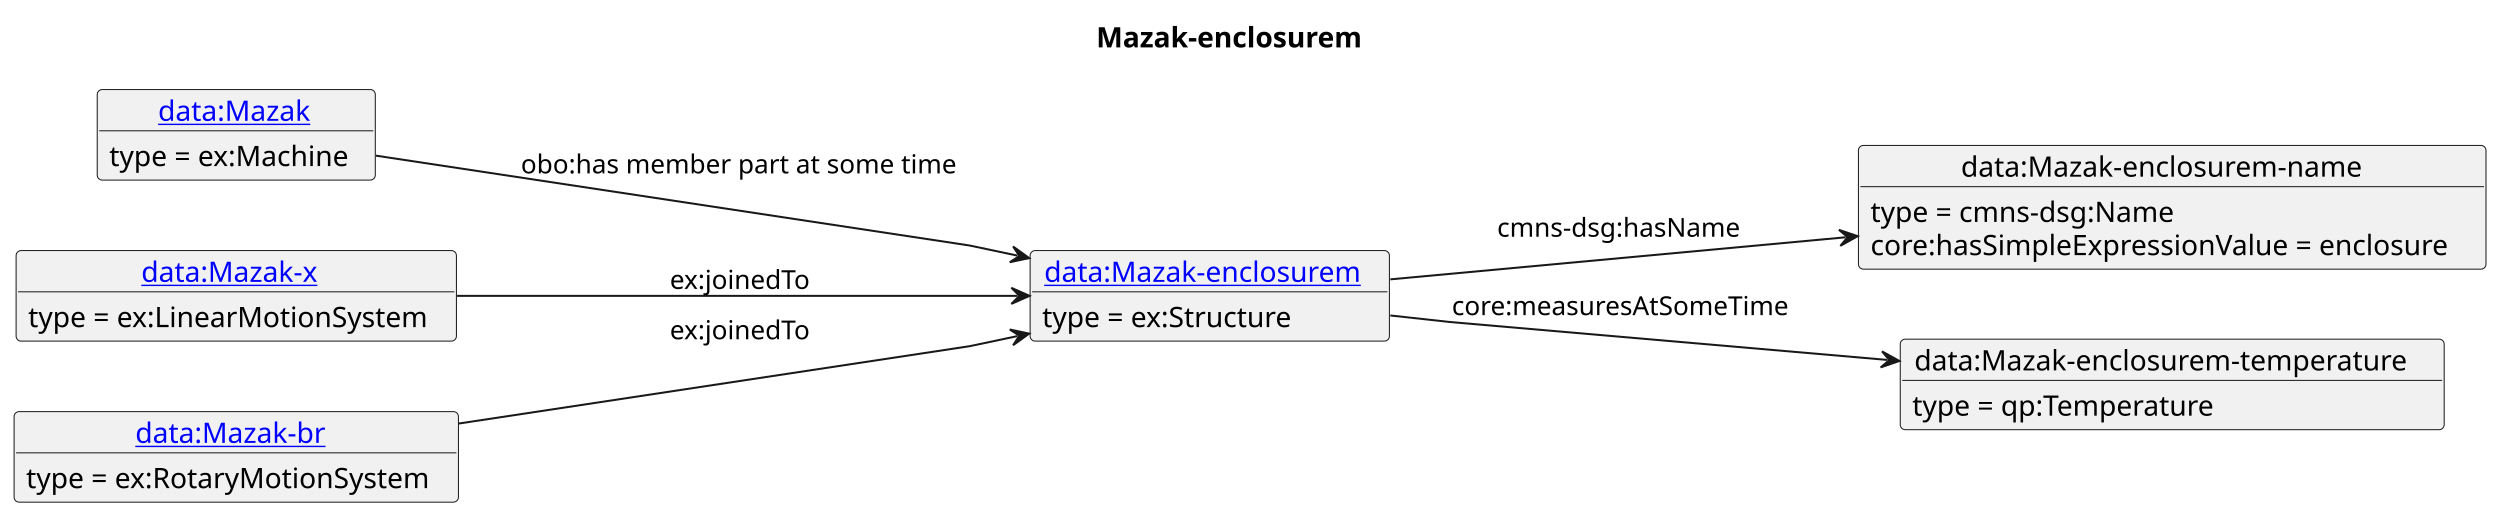
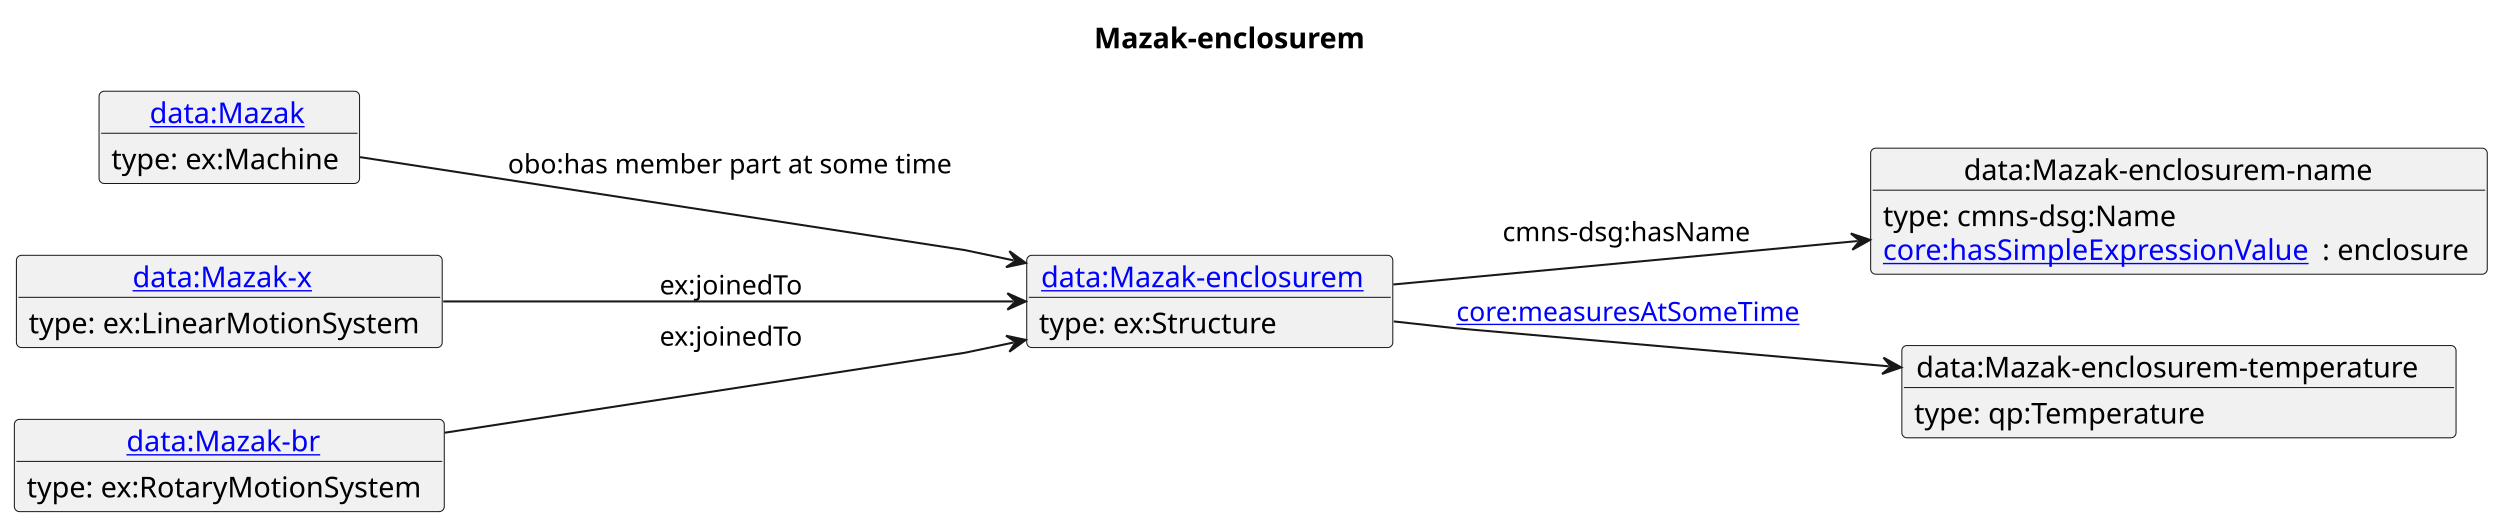
- <svg xmlns="http://www.w3.org/2000/svg" xmlns:xlink="http://www.w3.org/1999/xlink" contentStyleType="text/css" data-diagram-type="CLASS" height="256px" preserveAspectRatio="none" style="width:1242px;height:256px;background:#FFFFFF;" version="1.1" viewBox="0 0 1242 256" width="1242px" zoomAndPan="magnify">
+ <svg xmlns="http://www.w3.org/2000/svg" xmlns:xlink="http://www.w3.org/1999/xlink" contentStyleType="text/css" data-diagram-type="CLASS" height="256px" preserveAspectRatio="none" style="width:1219px;height:256px;background:#FFFFFF;" version="1.1" viewBox="0 0 1219 256" width="1219px" zoomAndPan="magnify">
  <defs />
  <g>
-     <text fill="#000000" font-family="sans-serif" font-size="14" font-weight="bold" lengthAdjust="spacing" textLength="138.838" x="544.606" y="23.535">Mazak-enclosurem</text>
+     <text fill="#000000" font-family="sans-serif" font-size="14" font-weight="bold" lengthAdjust="spacing" textLength="138.838" x="533.477" y="23.535">Mazak-enclosurem</text>
    <g class="entity" data-entity="o1" data-source-line="4" data-uid="ent0002" id="entity_o1">
-       <rect fill="#F1F1F1" height="44.977" rx="2.5" ry="2.5" style="stroke:#181818;stroke-width:0.5;" width="178.5" x="511.76" y="124.488" />
+       <rect fill="#F1F1F1" height="44.977" rx="2.5" ry="2.5" style="stroke:#181818;stroke-width:0.5;" width="178.5" x="500.63" y="124.488" />
      <a href="./Mazak-enclosurem.html" target="_top" title="./Mazak-enclosurem.html" xlink:actuate="onRequest" xlink:href="./Mazak-enclosurem.html" xlink:show="new" xlink:title="./Mazak-enclosurem.html" xlink:type="simple">
-         <text fill="#0000FF" font-family="sans-serif" font-size="14" lengthAdjust="spacing" text-decoration="underline" textLength="164.5" x="518.76" y="140.023">data:Mazak-enclosurem</text>
+         <text fill="#0000FF" font-family="sans-serif" font-size="14" lengthAdjust="spacing" text-decoration="underline" textLength="164.5" x="507.63" y="140.023">data:Mazak-enclosurem</text>
      </a>
-       <line style="stroke:#181818;stroke-width:0.5;" x1="512.76" x2="689.26" y1="144.977" y2="144.977" />
-       <text fill="#000000" font-family="sans-serif" font-size="14" lengthAdjust="spacing" textLength="131.783" x="517.76" y="162.512">type = ex:Structure</text>
+       <line style="stroke:#181818;stroke-width:0.5;" x1="501.63" x2="678.13" y1="144.977" y2="144.977" />
+       <text fill="#000000" font-family="sans-serif" font-size="14" lengthAdjust="spacing" textLength="120.654" x="506.63" y="162.512">type: ex:Structure</text>
    </g>
    <g class="entity" data-entity="o2" data-source-line="7" data-uid="ent0003" id="entity_o2">
-       <rect fill="#F1F1F1" height="61.465" rx="2.5" ry="2.5" style="stroke:#181818;stroke-width:0.5;" width="311.79" x="923.26" y="72.248" />
-       <text fill="#000000" font-family="sans-serif" font-size="14" lengthAdjust="spacing" textLength="209.891" x="974.21" y="87.783">data:Mazak-enclosurem-name</text>
-       <line style="stroke:#181818;stroke-width:0.5;" x1="924.26" x2="1234.05" y1="92.737" y2="92.737" />
-       <text fill="#000000" font-family="sans-serif" font-size="14" lengthAdjust="spacing" textLength="161.369" x="929.26" y="110.272">type = cmns-dsg:Name</text>
-       <text fill="#000000" font-family="sans-serif" font-size="14" lengthAdjust="spacing" textLength="299.79" x="929.26" y="126.76">core:hasSimpleExpressionValue = enclosure</text>
+       <rect fill="#F1F1F1" height="61.465" rx="2.5" ry="2.5" style="stroke:#181818;stroke-width:0.5;" width="300.661" x="912.13" y="72.248" />
+       <text fill="#000000" font-family="sans-serif" font-size="14" lengthAdjust="spacing" textLength="209.891" x="957.515" y="87.783">data:Mazak-enclosurem-name</text>
+       <line style="stroke:#181818;stroke-width:0.5;" x1="913.13" x2="1211.791" y1="92.737" y2="92.737" />
+       <text fill="#000000" font-family="sans-serif" font-size="14" lengthAdjust="spacing" textLength="150.24" x="918.13" y="110.272">type: cmns-dsg:Name</text>
+       <a href="https://spec.industrialontologies.org/ontology/core/Core/hasSimpleExpressionValue" target="_top" title="https://spec.industrialontologies.org/ontology/core/Core/hasSimpleExpressionValue" xlink:actuate="onRequest" xlink:href="https://spec.industrialontologies.org/ontology/core/Core/hasSimpleExpressionValue" xlink:show="new" xlink:title="https://spec.industrialontologies.org/ontology/core/Core/hasSimpleExpressionValue" xlink:type="simple">
+         <text fill="#0000FF" font-family="sans-serif" font-size="14" lengthAdjust="spacing" text-decoration="underline" textLength="214.143" x="918.13" y="126.76">core:hasSimpleExpressionValue</text>
+       </a>
+       <text fill="#000000" font-family="sans-serif" font-size="14" lengthAdjust="spacing" textLength="74.519" x="1132.273" y="126.76">: enclosure</text>
    </g>
    <g class="entity" data-entity="o3" data-source-line="10" data-uid="ent0004" id="entity_o3">
-       <rect fill="#F1F1F1" height="44.977" rx="2.5" ry="2.5" style="stroke:#181818;stroke-width:0.5;" width="270.231" x="944.04" y="168.488" />
-       <text fill="#000000" font-family="sans-serif" font-size="14" lengthAdjust="spacing" textLength="256.231" x="951.04" y="184.023">data:Mazak-enclosurem-temperature</text>
-       <line style="stroke:#181818;stroke-width:0.5;" x1="945.04" x2="1213.271" y1="188.977" y2="188.977" />
-       <text fill="#000000" font-family="sans-serif" font-size="14" lengthAdjust="spacing" textLength="158.45" x="950.04" y="206.512">type = qp:Temperature</text>
+       <rect fill="#F1F1F1" height="44.977" rx="2.5" ry="2.5" style="stroke:#181818;stroke-width:0.5;" width="270.231" x="927.34" y="168.488" />
+       <text fill="#000000" font-family="sans-serif" font-size="14" lengthAdjust="spacing" textLength="256.231" x="934.34" y="184.023">data:Mazak-enclosurem-temperature</text>
+       <line style="stroke:#181818;stroke-width:0.5;" x1="928.34" x2="1196.571" y1="188.977" y2="188.977" />
+       <text fill="#000000" font-family="sans-serif" font-size="14" lengthAdjust="spacing" textLength="147.321" x="933.34" y="206.512">type: qp:Temperature</text>
    </g>
    <g class="entity" data-entity="o4" data-source-line="13" data-uid="ent0005" id="entity_o4">
-       <rect fill="#F1F1F1" height="44.977" rx="2.5" ry="2.5" style="stroke:#181818;stroke-width:0.5;" width="138.15" x="48.3" y="44.488" />
+       <rect fill="#F1F1F1" height="44.977" rx="2.5" ry="2.5" style="stroke:#181818;stroke-width:0.5;" width="127.022" x="48.3" y="44.488" />
      <a href="./Mazak.html" target="_top" title="./Mazak.html" xlink:actuate="onRequest" xlink:href="./Mazak.html" xlink:show="new" xlink:title="./Mazak.html" xlink:type="simple">
-         <text fill="#0000FF" font-family="sans-serif" font-size="14" lengthAdjust="spacing" text-decoration="underline" textLength="77.67" x="78.54" y="60.023">data:Mazak</text>
+         <text fill="#0000FF" font-family="sans-serif" font-size="14" lengthAdjust="spacing" text-decoration="underline" textLength="77.67" x="72.976" y="60.023">data:Mazak</text>
      </a>
-       <line style="stroke:#181818;stroke-width:0.5;" x1="49.3" x2="185.45" y1="64.977" y2="64.977" />
-       <text fill="#000000" font-family="sans-serif" font-size="14" lengthAdjust="spacing" textLength="126.15" x="54.3" y="82.512">type = ex:Machine</text>
+       <line style="stroke:#181818;stroke-width:0.5;" x1="49.3" x2="174.321" y1="64.977" y2="64.977" />
+       <text fill="#000000" font-family="sans-serif" font-size="14" lengthAdjust="spacing" textLength="115.022" x="54.3" y="82.512">type: ex:Machine</text>
    </g>
    <g class="entity" data-entity="o5" data-source-line="16" data-uid="ent0006" id="entity_o5">
-       <rect fill="#F1F1F1" height="44.977" rx="2.5" ry="2.5" style="stroke:#181818;stroke-width:0.5;" width="218.753" x="8" y="124.488" />
+       <rect fill="#F1F1F1" height="44.977" rx="2.5" ry="2.5" style="stroke:#181818;stroke-width:0.5;" width="207.624" x="8" y="124.488" />
      <a href="./Mazak-x.html" target="_top" title="./Mazak-x.html" xlink:actuate="onRequest" xlink:href="./Mazak-x.html" xlink:show="new" xlink:title="./Mazak-x.html" xlink:type="simple">
-         <text fill="#0000FF" font-family="sans-serif" font-size="14" lengthAdjust="spacing" text-decoration="underline" textLength="94.356" x="70.198" y="140.023">data:Mazak-x</text>
+         <text fill="#0000FF" font-family="sans-serif" font-size="14" lengthAdjust="spacing" text-decoration="underline" textLength="94.356" x="64.634" y="140.023">data:Mazak-x</text>
      </a>
-       <line style="stroke:#181818;stroke-width:0.5;" x1="9" x2="225.753" y1="144.977" y2="144.977" />
-       <text fill="#000000" font-family="sans-serif" font-size="14" lengthAdjust="spacing" textLength="206.753" x="14" y="162.512">type = ex:LinearMotionSystem</text>
+       <line style="stroke:#181818;stroke-width:0.5;" x1="9" x2="214.624" y1="144.977" y2="144.977" />
+       <text fill="#000000" font-family="sans-serif" font-size="14" lengthAdjust="spacing" textLength="195.624" x="14" y="162.512">type: ex:LinearMotionSystem</text>
    </g>
    <g class="entity" data-entity="o6" data-source-line="19" data-uid="ent0007" id="entity_o6">
-       <rect fill="#F1F1F1" height="44.977" rx="2.5" ry="2.5" style="stroke:#181818;stroke-width:0.5;" width="220.756" x="7" y="204.488" />
+       <rect fill="#F1F1F1" height="44.977" rx="2.5" ry="2.5" style="stroke:#181818;stroke-width:0.5;" width="209.627" x="7" y="204.488" />
      <a href="./Mazak-br.html" target="_top" title="./Mazak-br.html" xlink:actuate="onRequest" xlink:href="./Mazak-br.html" xlink:show="new" xlink:title="./Mazak-br.html" xlink:type="simple">
-         <text fill="#0000FF" font-family="sans-serif" font-size="14" lengthAdjust="spacing" text-decoration="underline" textLength="100.311" x="67.223" y="220.023">data:Mazak-br</text>
+         <text fill="#0000FF" font-family="sans-serif" font-size="14" lengthAdjust="spacing" text-decoration="underline" textLength="100.311" x="61.658" y="220.023">data:Mazak-br</text>
      </a>
-       <line style="stroke:#181818;stroke-width:0.5;" x1="8" x2="226.756" y1="224.977" y2="224.977" />
-       <text fill="#000000" font-family="sans-serif" font-size="14" lengthAdjust="spacing" textLength="208.756" x="13" y="242.512">type = ex:RotaryMotionSystem</text>
+       <line style="stroke:#181818;stroke-width:0.5;" x1="8" x2="215.627" y1="224.977" y2="224.977" />
+       <text fill="#000000" font-family="sans-serif" font-size="14" lengthAdjust="spacing" textLength="197.627" x="13" y="242.512">type: ex:RotaryMotionSystem</text>
    </g>
    <g class="link" data-entity-1="o1" data-entity-2="o2" data-source-line="22" data-uid="lnk8" id="link_o1_o2">
-       <path codeLine="22" d="M690.73,138.778 C755.84,132.768 839.976,124.99 916.915,117.88" fill="none" id="o1-to-o2" style="stroke:#181818;stroke-width:1;" />
-       <polygon fill="#181818" points="922.89,117.328,913.56,114.173,917.911,117.788,914.296,122.139,922.89,117.328" style="stroke:#181818;stroke-width:1;" />
-       <text fill="#000000" font-family="sans-serif" font-size="13" lengthAdjust="spacing" textLength="126.077" x="743.76" y="117.607">cmns-dsg:hasName</text>
+       <path codeLine="22" d="M679.39,138.708 C744.75,132.588 829.306,124.687 905.826,117.527" fill="none" id="o1-to-o2" style="stroke:#181818;stroke-width:1;" />
+       <polygon fill="#181818" points="911.8,116.968,902.466,113.824,906.822,117.434,903.212,121.789,911.8,116.968" style="stroke:#181818;stroke-width:1;" />
+       <text fill="#000000" font-family="sans-serif" font-size="13" lengthAdjust="spacing" textLength="126.077" x="732.63" y="117.607">cmns-dsg:hasName</text>
    </g>
    <g class="link" data-entity-1="o1" data-entity-2="o3" data-source-line="24" data-uid="lnk9" id="link_o1_o3">
-       <path codeLine="24" d="M690.72,156.728 C707.68,158.598 720.26,159.978 720.26,159.978 C720.26,159.978 836.132,170.021 937.632,178.811" fill="none" id="o1-to-o3" style="stroke:#181818;stroke-width:1;" />
-       <polygon fill="#181818" points="943.61,179.328,934.989,174.567,938.629,178.897,934.298,182.537,943.61,179.328" style="stroke:#181818;stroke-width:1;" />
-       <text fill="#000000" font-family="sans-serif" font-size="13" lengthAdjust="spacing" textLength="171.317" x="721.26" y="156.547">core:measuresAtSomeTime</text>
+       <path codeLine="24" d="M679.59,156.728 C696.55,158.598 709.13,159.978 709.13,159.978 C709.13,159.978 821.503,169.873 921.023,178.623" fill="none" id="o1-to-o3" style="stroke:#181818;stroke-width:1;" />
+       <polygon fill="#181818" points="927,179.148,918.385,174.375,922.019,178.71,917.684,182.345,927,179.148" style="stroke:#181818;stroke-width:1;" />
+       <a href="https://spec.industrialontologies.org/ontology/core/Core/measuresAtSomeTime" target="_top" title="https://spec.industrialontologies.org/ontology/core/Core/measuresAtSomeTime" xlink:actuate="onRequest" xlink:href="https://spec.industrialontologies.org/ontology/core/Core/measuresAtSomeTime" xlink:show="new" xlink:title="https://spec.industrialontologies.org/ontology/core/Core/measuresAtSomeTime" xlink:type="simple">
+         <text fill="#0000FF" font-family="sans-serif" font-size="13" lengthAdjust="spacing" text-decoration="underline" textLength="171.317" x="710.13" y="156.547">core:measuresAtSomeTime</text>
+       </a>
    </g>
    <g class="link" data-entity-1="o4" data-entity-2="o1" data-source-line="25" data-uid="lnk10" id="link_o4_o1">
-       <path codeLine="25" d="M186.73,77.328 C291.99,93.258 481.76,121.978 481.76,121.978 C481.76,121.978 488.47,123.395 505.42,126.985" fill="none" id="o4-to-o1" style="stroke:#181818;stroke-width:1;" />
-       <polygon fill="#181818" points="511.29,128.228,503.314,122.45,506.399,127.192,501.656,130.277,511.29,128.228" style="stroke:#181818;stroke-width:1;" />
-       <text fill="#000000" font-family="sans-serif" font-size="13" lengthAdjust="spacing" textLength="222.542" x="258.76" y="86.127">obo:has member part at some time</text>
+       <path codeLine="25" d="M175.55,76.618 C278.17,92.398 470.63,121.978 470.63,121.978 C470.63,121.978 477.34,123.395 494.29,126.985" fill="none" id="o4-to-o1" style="stroke:#181818;stroke-width:1;" />
+       <polygon fill="#181818" points="500.16,128.228,492.184,122.45,495.269,127.192,490.526,130.277,500.16,128.228" style="stroke:#181818;stroke-width:1;" />
+       <text fill="#000000" font-family="sans-serif" font-size="13" lengthAdjust="spacing" textLength="222.542" x="247.63" y="84.507">obo:has member part at some time</text>
    </g>
    <g class="link" data-entity-1="o5" data-entity-2="o1" data-source-line="26" data-uid="lnk11" id="link_o5_o1">
-       <path codeLine="26" d="M227.07,146.978 C312.93,146.978 425.27,146.978 505.44,146.978" fill="none" id="o5-to-o1" style="stroke:#181818;stroke-width:1;" />
-       <polygon fill="#181818" points="511.44,146.978,502.44,142.978,506.44,146.978,502.44,150.978,511.44,146.978" style="stroke:#181818;stroke-width:1;" />
-       <text fill="#000000" font-family="sans-serif" font-size="13" lengthAdjust="spacing" textLength="74.725" x="332.76" y="143.547">ex:joinedTo</text>
+       <path codeLine="26" d="M216.11,146.978 C300.89,146.978 413.66,146.978 494.18,146.978" fill="none" id="o5-to-o1" style="stroke:#181818;stroke-width:1;" />
+       <polygon fill="#181818" points="500.18,146.978,491.18,142.978,495.18,146.978,491.18,150.978,500.18,146.978" style="stroke:#181818;stroke-width:1;" />
+       <text fill="#000000" font-family="sans-serif" font-size="13" lengthAdjust="spacing" textLength="74.725" x="321.63" y="143.547">ex:joinedTo</text>
    </g>
    <g class="link" data-entity-1="o6" data-entity-2="o1" data-source-line="27" data-uid="lnk12" id="link_o6_o1">
-       <path codeLine="27" d="M227.9,210.408 C334.89,194.208 481.76,171.978 481.76,171.978 C481.76,171.978 488.469,170.558 505.42,166.978" fill="none" id="o6-to-o1" style="stroke:#181818;stroke-width:1;" />
-       <polygon fill="#181818" points="511.29,165.738,501.658,163.685,506.398,166.772,503.311,171.512,511.29,165.738" style="stroke:#181818;stroke-width:1;" />
-       <text fill="#000000" font-family="sans-serif" font-size="13" lengthAdjust="spacing" textLength="74.725" x="332.76" y="168.547">ex:joinedTo</text>
+       <path codeLine="27" d="M216.79,210.998 C322.43,194.758 470.63,171.978 470.63,171.978 C470.63,171.978 477.339,170.558 494.289,166.978" fill="none" id="o6-to-o1" style="stroke:#181818;stroke-width:1;" />
+       <polygon fill="#181818" points="500.16,165.738,490.528,163.685,495.268,166.772,492.181,171.512,500.16,165.738" style="stroke:#181818;stroke-width:1;" />
+       <text fill="#000000" font-family="sans-serif" font-size="13" lengthAdjust="spacing" textLength="74.725" x="321.63" y="168.547">ex:joinedTo</text>
    </g>
  </g>
</svg>
